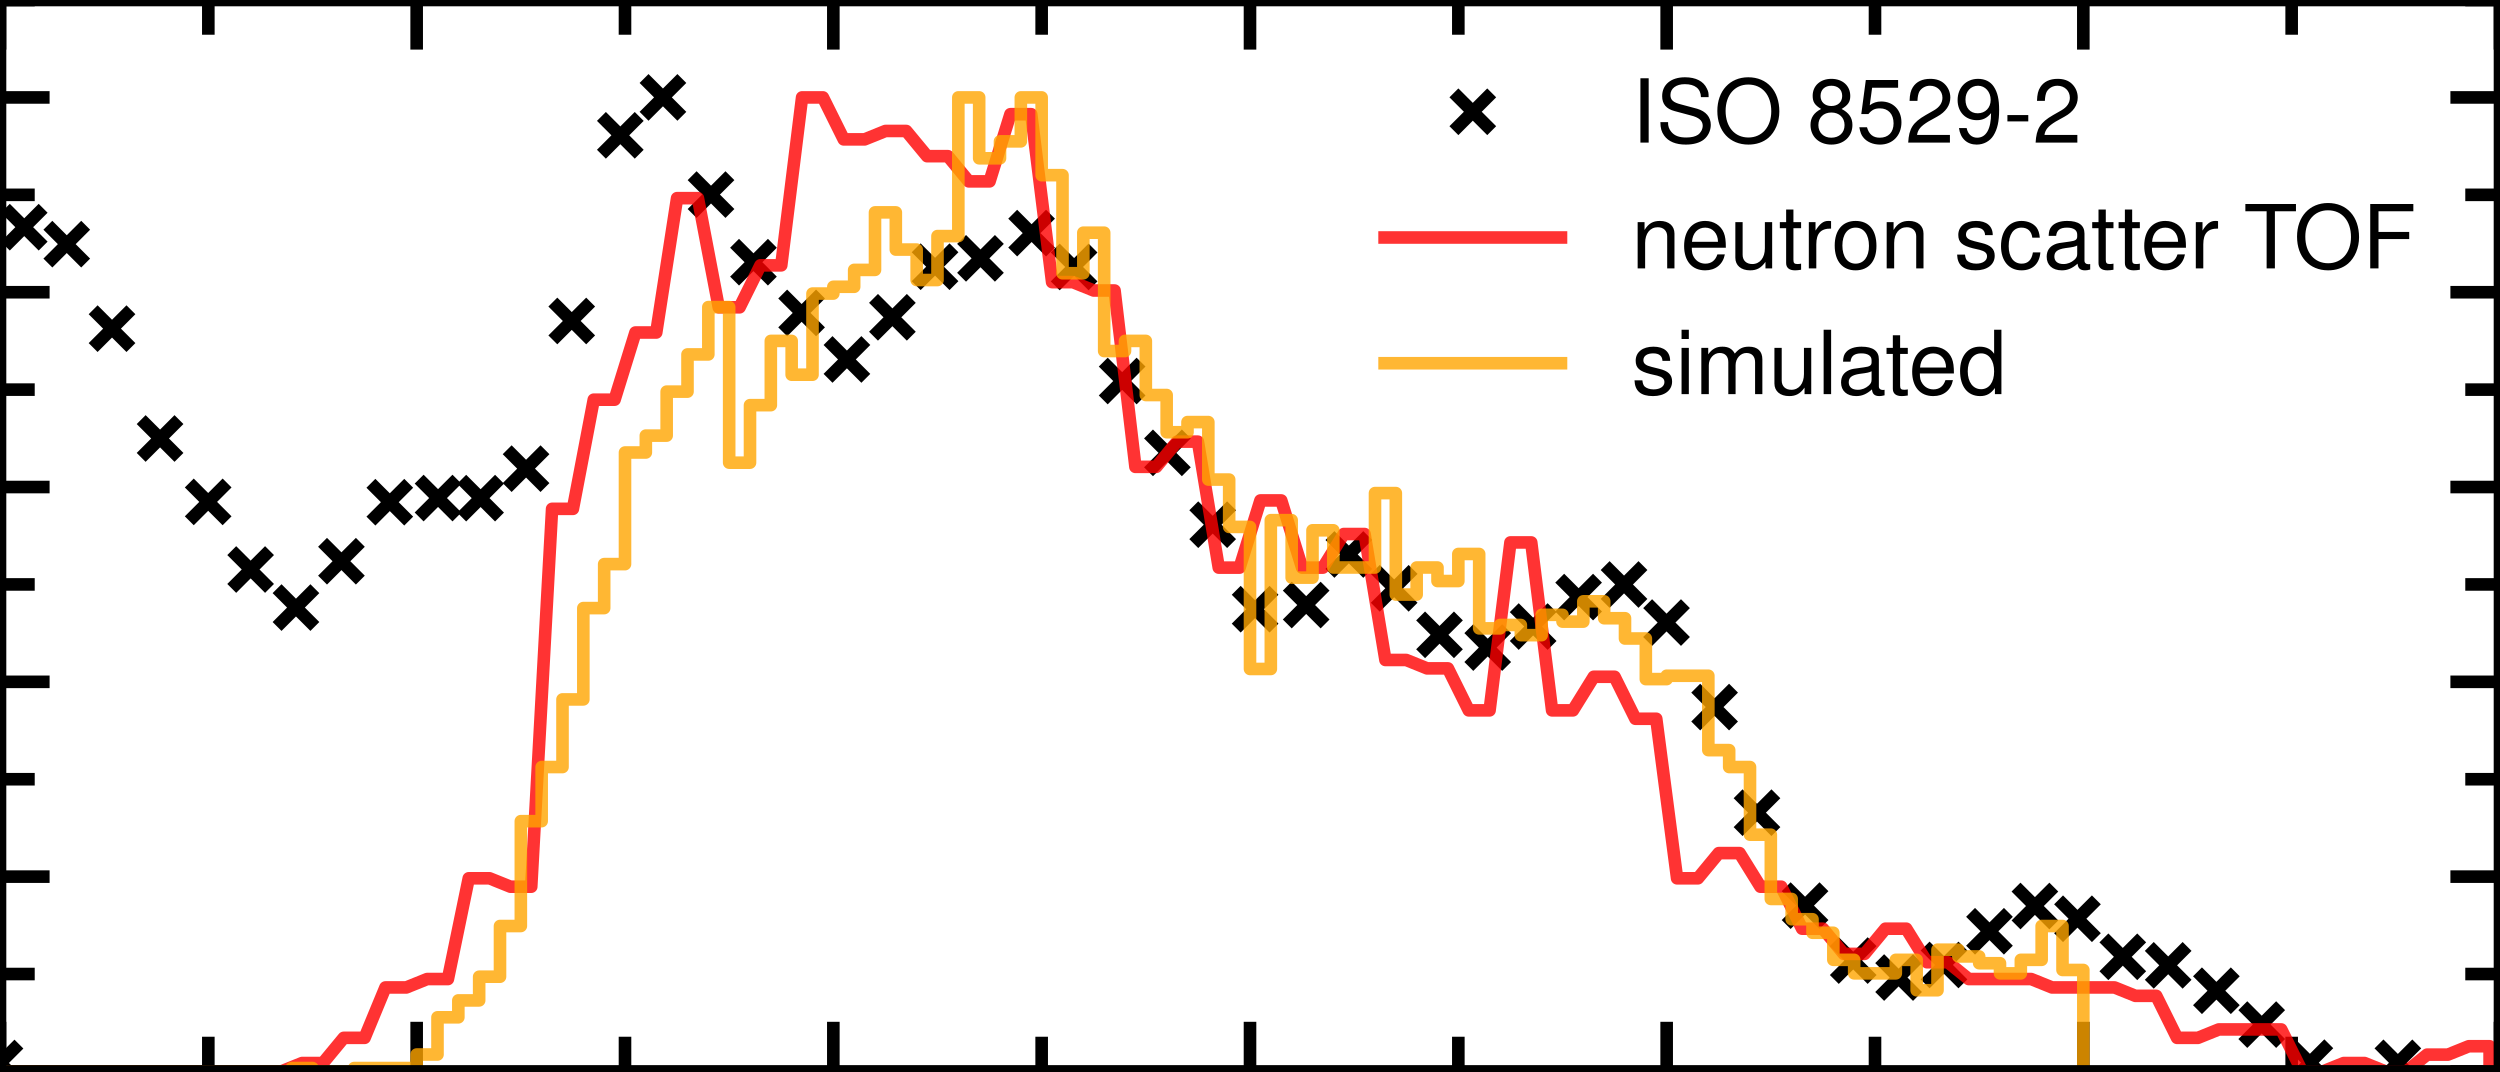
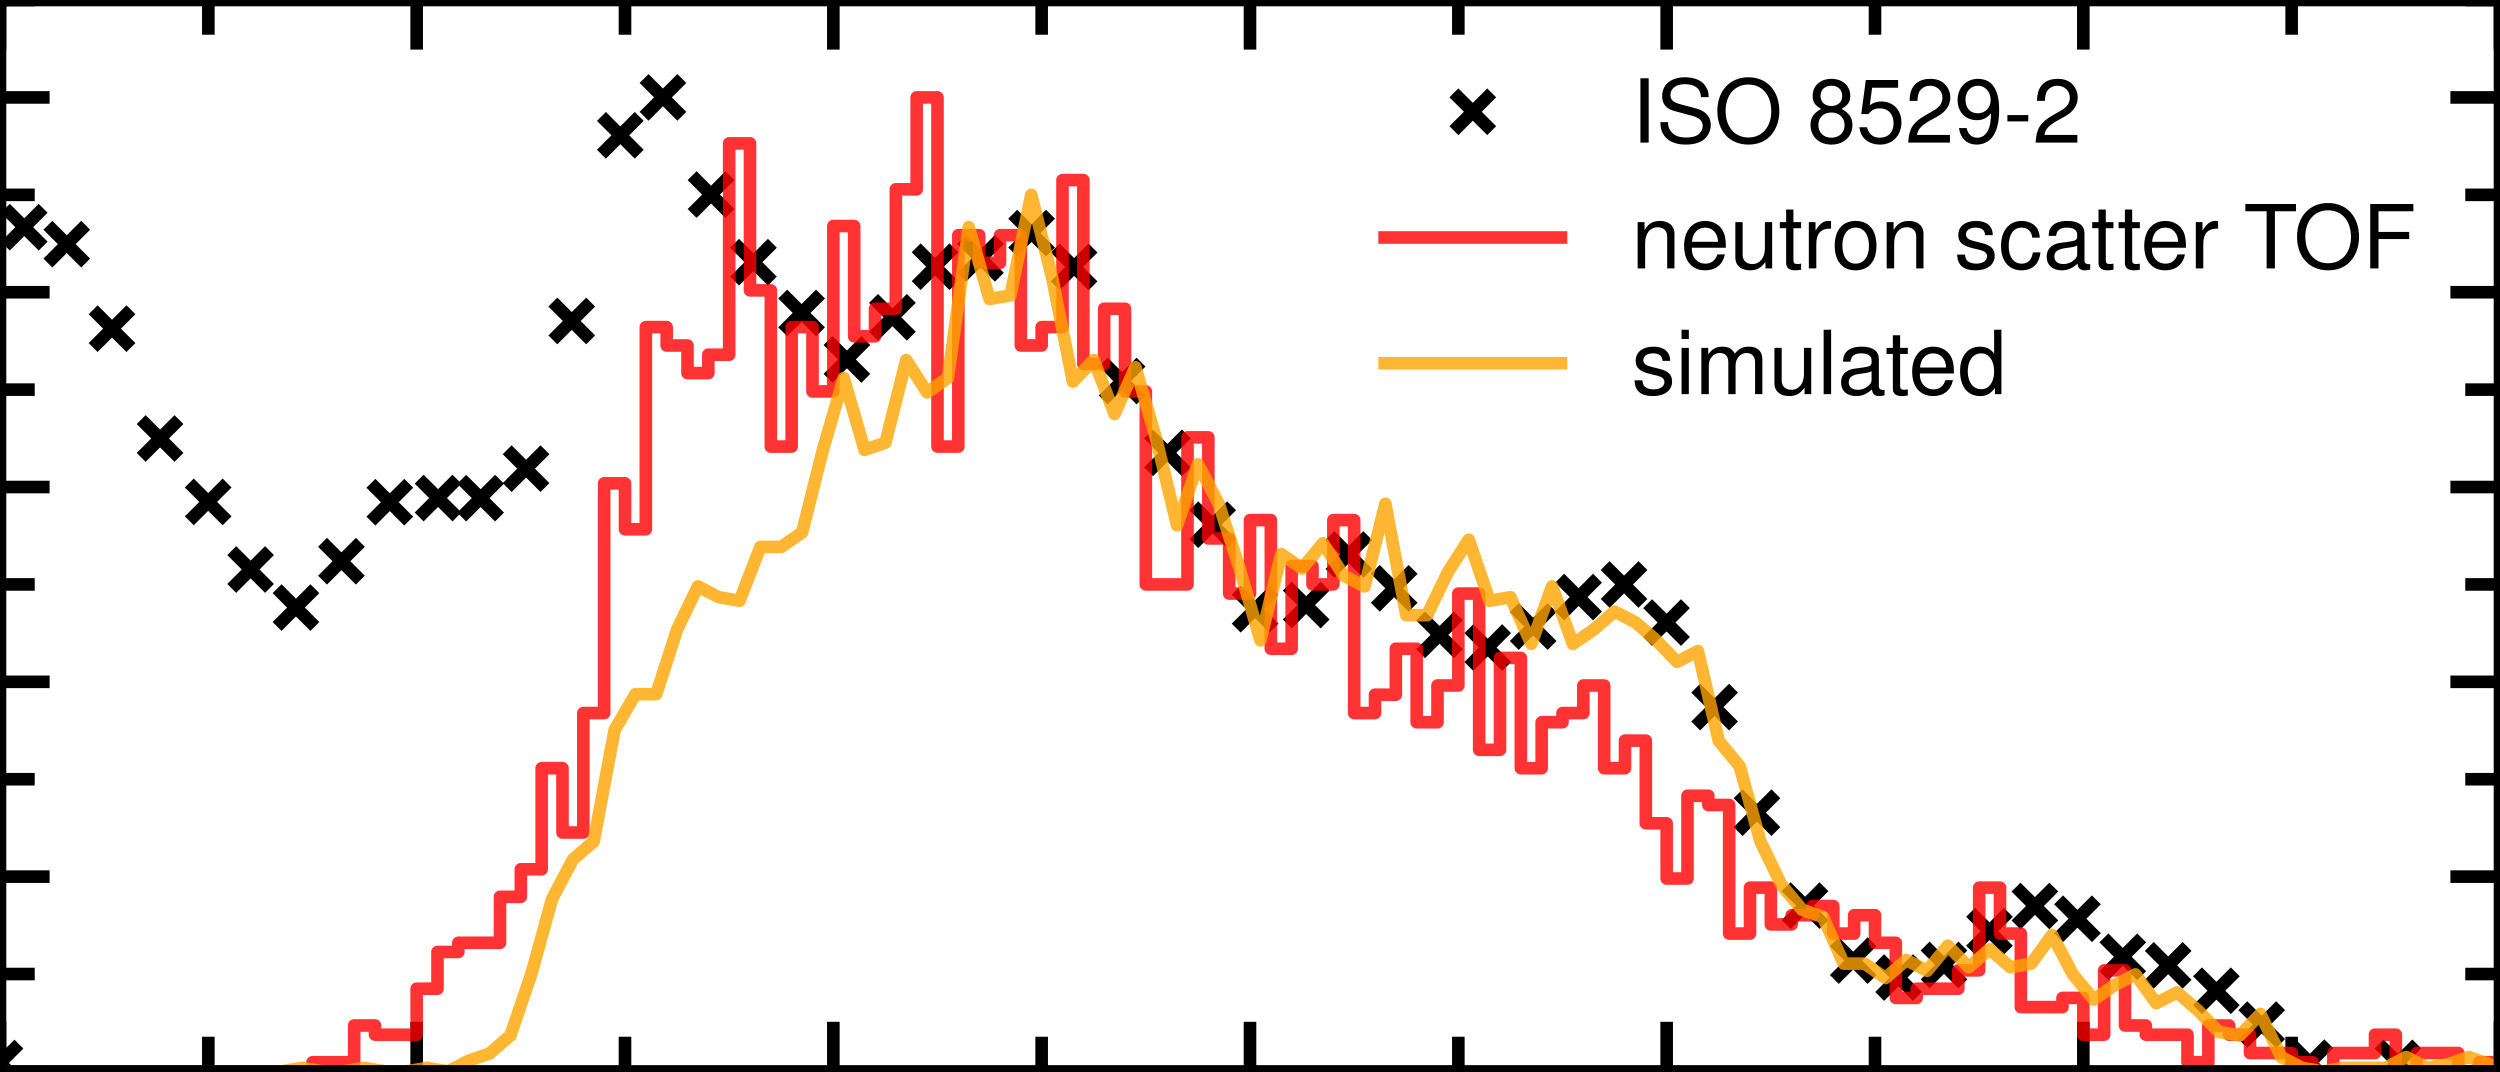
<svg xmlns="http://www.w3.org/2000/svg" xmlns:xlink="http://www.w3.org/1999/xlink" width="198.425pt" height="85.039pt" viewBox="0 0 198.425 85.039" version="1.1">
  <defs>
    <style type="text/css">*{stroke-linejoin: round; stroke-linecap: butt}</style>
  </defs>
  <g id="figure_1">
    <g id="patch_1">
      <path d="M 0 85.039  L 198.425 85.039  L 198.425 0  L 0 0  z " style="fill: #ffffff" />
    </g>
    <g id="axes_1">
      <g id="patch_2">
        <path d="M 0 85.039  L 198.425 85.039  L 198.425 0  L 0 0  z " style="fill: #ffffff" />
      </g>
      <g id="matplotlib.axis_1">
        <g id="xtick_1">
          <g id="line2d_1">
            <defs>
-               <path id="md289e1c6bc" d="M 0 0  L 0 -3.937  " style="stroke: #000000" />
-             </defs>
-             <g>
-               <use xlink:href="#md289e1c6bc" x="0" y="85.039" style="stroke: #000000" />
+               <path id="m076d5a8720" d="M 0 0  L 0 -3.937  " style="stroke: #000000" />
+             </defs>
+             <g>
+               <use xlink:href="#m076d5a8720" x="0" y="85.039" style="stroke: #000000" />
            </g>
          </g>
          <g id="line2d_2">
            <defs>
-               <path id="m902977e100" d="M 0 0  L 0 3.937  " style="stroke: #000000" />
-             </defs>
-             <g>
-               <use xlink:href="#m902977e100" x="0" y="0" style="stroke: #000000" />
-             </g>
-           </g>
-           <g id="text_1">
-             <text style="font: 8px 'Helvetica'; text-anchor: middle" x="0" y="94.278" transform="rotate(-0, 0, 94.27812)">0</text>
+               <path id="m83451c6c3a" d="M 0 0  L 0 3.937  " style="stroke: #000000" />
+             </defs>
+             <g>
+               <use xlink:href="#m83451c6c3a" x="0" y="0" style="stroke: #000000" />
+             </g>
          </g>
        </g>
        <g id="xtick_2">
          <g id="line2d_3">
            <g>
-               <use xlink:href="#md289e1c6bc" x="33.071" y="85.039" style="stroke: #000000" />
+               <use xlink:href="#m076d5a8720" x="33.071" y="85.039" style="stroke: #000000" />
            </g>
          </g>
          <g id="line2d_4">
            <g>
-               <use xlink:href="#m902977e100" x="33.071" y="0" style="stroke: #000000" />
-             </g>
-           </g>
-           <g id="text_2">
-             <text style="font: 8px 'Helvetica'; text-anchor: middle" x="33.071" y="94.278" transform="rotate(-0, 33.07087, 94.27812)">2</text>
+               <use xlink:href="#m83451c6c3a" x="33.071" y="0" style="stroke: #000000" />
+             </g>
          </g>
        </g>
        <g id="xtick_3">
          <g id="line2d_5">
            <g>
-               <use xlink:href="#md289e1c6bc" x="66.142" y="85.039" style="stroke: #000000" />
+               <use xlink:href="#m076d5a8720" x="66.142" y="85.039" style="stroke: #000000" />
            </g>
          </g>
          <g id="line2d_6">
            <g>
-               <use xlink:href="#m902977e100" x="66.142" y="0" style="stroke: #000000" />
-             </g>
-           </g>
-           <g id="text_3">
-             <text style="font: 8px 'Helvetica'; text-anchor: middle" x="66.142" y="94.278" transform="rotate(-0, 66.14173, 94.27812)">4</text>
+               <use xlink:href="#m83451c6c3a" x="66.142" y="0" style="stroke: #000000" />
+             </g>
          </g>
        </g>
        <g id="xtick_4">
          <g id="line2d_7">
            <g>
-               <use xlink:href="#md289e1c6bc" x="99.213" y="85.039" style="stroke: #000000" />
+               <use xlink:href="#m076d5a8720" x="99.213" y="85.039" style="stroke: #000000" />
            </g>
          </g>
          <g id="line2d_8">
            <g>
-               <use xlink:href="#m902977e100" x="99.213" y="0" style="stroke: #000000" />
-             </g>
-           </g>
-           <g id="text_4">
-             <text style="font: 8px 'Helvetica'; text-anchor: middle" x="99.213" y="94.278" transform="rotate(-0, 99.2126, 94.27812)">6</text>
+               <use xlink:href="#m83451c6c3a" x="99.213" y="0" style="stroke: #000000" />
+             </g>
          </g>
        </g>
        <g id="xtick_5">
          <g id="line2d_9">
            <g>
-               <use xlink:href="#md289e1c6bc" x="132.283" y="85.039" style="stroke: #000000" />
+               <use xlink:href="#m076d5a8720" x="132.283" y="85.039" style="stroke: #000000" />
            </g>
          </g>
          <g id="line2d_10">
            <g>
-               <use xlink:href="#m902977e100" x="132.283" y="0" style="stroke: #000000" />
-             </g>
-           </g>
-           <g id="text_5">
-             <text style="font: 8px 'Helvetica'; text-anchor: middle" x="132.283" y="94.278" transform="rotate(-0, 132.2835, 94.27812)">8</text>
+               <use xlink:href="#m83451c6c3a" x="132.283" y="0" style="stroke: #000000" />
+             </g>
          </g>
        </g>
        <g id="xtick_6">
          <g id="line2d_11">
            <g>
-               <use xlink:href="#md289e1c6bc" x="165.354" y="85.039" style="stroke: #000000" />
+               <use xlink:href="#m076d5a8720" x="165.354" y="85.039" style="stroke: #000000" />
            </g>
          </g>
          <g id="line2d_12">
            <g>
-               <use xlink:href="#m902977e100" x="165.354" y="0" style="stroke: #000000" />
-             </g>
-           </g>
-           <g id="text_6">
-             <text style="font: 8px 'Helvetica'; text-anchor: middle" x="165.354" y="94.278" transform="rotate(-0, 165.3543, 94.27812)">10</text>
+               <use xlink:href="#m83451c6c3a" x="165.354" y="0" style="stroke: #000000" />
+             </g>
          </g>
        </g>
        <g id="xtick_7">
          <g id="line2d_13">
            <g>
-               <use xlink:href="#md289e1c6bc" x="198.425" y="85.039" style="stroke: #000000" />
+               <use xlink:href="#m076d5a8720" x="198.425" y="85.039" style="stroke: #000000" />
            </g>
          </g>
          <g id="line2d_14">
            <g>
-               <use xlink:href="#m902977e100" x="198.425" y="0" style="stroke: #000000" />
-             </g>
-           </g>
-           <g id="text_7">
-             <text style="font: 8px 'Helvetica'; text-anchor: middle" x="198.425" y="94.278" transform="rotate(-0, 198.4252, 94.27812)">12</text>
+               <use xlink:href="#m83451c6c3a" x="198.425" y="0" style="stroke: #000000" />
+             </g>
          </g>
        </g>
        <g id="xtick_8">
          <g id="line2d_15">
            <defs>
-               <path id="m691933f018" d="M 0 0  L 0 -2.756  " style="stroke: #000000" />
-             </defs>
-             <g>
-               <use xlink:href="#m691933f018" x="16.535" y="85.039" style="stroke: #000000" />
+               <path id="mf4d9d9a510" d="M 0 0  L 0 -2.756  " style="stroke: #000000" />
+             </defs>
+             <g>
+               <use xlink:href="#mf4d9d9a510" x="16.535" y="85.039" style="stroke: #000000" />
            </g>
          </g>
          <g id="line2d_16">
            <defs>
-               <path id="m9e6fae3afe" d="M 0 0  L 0 2.756  " style="stroke: #000000" />
-             </defs>
-             <g>
-               <use xlink:href="#m9e6fae3afe" x="16.535" y="0" style="stroke: #000000" />
+               <path id="mc6e4dec9b6" d="M 0 0  L 0 2.756  " style="stroke: #000000" />
+             </defs>
+             <g>
+               <use xlink:href="#mc6e4dec9b6" x="16.535" y="0" style="stroke: #000000" />
            </g>
          </g>
        </g>
        <g id="xtick_9">
          <g id="line2d_17">
            <g>
-               <use xlink:href="#m691933f018" x="49.606" y="85.039" style="stroke: #000000" />
+               <use xlink:href="#mf4d9d9a510" x="49.606" y="85.039" style="stroke: #000000" />
            </g>
          </g>
          <g id="line2d_18">
            <g>
-               <use xlink:href="#m9e6fae3afe" x="49.606" y="0" style="stroke: #000000" />
+               <use xlink:href="#mc6e4dec9b6" x="49.606" y="0" style="stroke: #000000" />
            </g>
          </g>
        </g>
        <g id="xtick_10">
          <g id="line2d_19">
            <g>
-               <use xlink:href="#m691933f018" x="82.677" y="85.039" style="stroke: #000000" />
+               <use xlink:href="#mf4d9d9a510" x="82.677" y="85.039" style="stroke: #000000" />
            </g>
          </g>
          <g id="line2d_20">
            <g>
-               <use xlink:href="#m9e6fae3afe" x="82.677" y="0" style="stroke: #000000" />
+               <use xlink:href="#mc6e4dec9b6" x="82.677" y="0" style="stroke: #000000" />
            </g>
          </g>
        </g>
        <g id="xtick_11">
          <g id="line2d_21">
            <g>
-               <use xlink:href="#m691933f018" x="115.748" y="85.039" style="stroke: #000000" />
+               <use xlink:href="#mf4d9d9a510" x="115.748" y="85.039" style="stroke: #000000" />
            </g>
          </g>
          <g id="line2d_22">
            <g>
-               <use xlink:href="#m9e6fae3afe" x="115.748" y="0" style="stroke: #000000" />
+               <use xlink:href="#mc6e4dec9b6" x="115.748" y="0" style="stroke: #000000" />
            </g>
          </g>
        </g>
        <g id="xtick_12">
          <g id="line2d_23">
            <g>
-               <use xlink:href="#m691933f018" x="148.819" y="85.039" style="stroke: #000000" />
+               <use xlink:href="#mf4d9d9a510" x="148.819" y="85.039" style="stroke: #000000" />
            </g>
          </g>
          <g id="line2d_24">
            <g>
-               <use xlink:href="#m9e6fae3afe" x="148.819" y="0" style="stroke: #000000" />
+               <use xlink:href="#mc6e4dec9b6" x="148.819" y="0" style="stroke: #000000" />
            </g>
          </g>
        </g>
        <g id="xtick_13">
          <g id="line2d_25">
            <g>
-               <use xlink:href="#m691933f018" x="181.89" y="85.039" style="stroke: #000000" />
+               <use xlink:href="#mf4d9d9a510" x="181.89" y="85.039" style="stroke: #000000" />
            </g>
          </g>
          <g id="line2d_26">
            <g>
-               <use xlink:href="#m9e6fae3afe" x="181.89" y="0" style="stroke: #000000" />
-             </g>
-           </g>
-         </g>
-         <g id="text_8">
-           <text style="font: 8px 'Helvetica'; text-anchor: middle" x="99.213" y="105.778" transform="rotate(-0, 99.2126, 105.7781)">energy (MeV)</text>
+               <use xlink:href="#mc6e4dec9b6" x="181.89" y="0" style="stroke: #000000" />
+             </g>
+           </g>
+         </g>
+         <g id="text_1">
+           <text style="font: 8px 'Helvetica'; text-anchor: middle" x="99.213" y="98.372" transform="rotate(-0, 99.2126, 98.37187)">energy (MeV)</text>
        </g>
      </g>
      <g id="matplotlib.axis_2">
        <g id="ytick_1">
          <g id="line2d_27">
            <defs>
-               <path id="m14c1064c85" d="M 0 0  L 3.937 0  " style="stroke: #000000" />
-             </defs>
-             <g>
-               <use xlink:href="#m14c1064c85" x="0" y="85.039" style="stroke: #000000" />
+               <path id="m85b5c2df3b" d="M 0 0  L 3.937 0  " style="stroke: #000000" />
+             </defs>
+             <g>
+               <use xlink:href="#m85b5c2df3b" x="0" y="85.039" style="stroke: #000000" />
            </g>
          </g>
          <g id="line2d_28">
            <defs>
-               <path id="m96698bc823" d="M 0 0  L -3.937 0  " style="stroke: #000000" />
-             </defs>
-             <g>
-               <use xlink:href="#m96698bc823" x="198.425" y="85.039" style="stroke: #000000" />
-             </g>
-           </g>
-           <g id="text_9">
-             <text style="font: 8px 'Helvetica'; text-anchor: end" x="-3.5" y="87.909" transform="rotate(-0, -3.5, 87.90874)">0.0</text>
+               <path id="m574628ab1b" d="M 0 0  L -3.937 0  " style="stroke: #000000" />
+             </defs>
+             <g>
+               <use xlink:href="#m574628ab1b" x="198.425" y="85.039" style="stroke: #000000" />
+             </g>
          </g>
        </g>
        <g id="ytick_2">
          <g id="line2d_29">
            <g>
-               <use xlink:href="#m14c1064c85" x="0" y="69.578" style="stroke: #000000" />
+               <use xlink:href="#m85b5c2df3b" x="0" y="69.578" style="stroke: #000000" />
            </g>
          </g>
          <g id="line2d_30">
            <g>
-               <use xlink:href="#m96698bc823" x="198.425" y="69.578" style="stroke: #000000" />
-             </g>
-           </g>
-           <g id="text_10">
-             <text style="font: 8px 'Helvetica'; text-anchor: end" x="-3.5" y="72.447" transform="rotate(-0, -3.5, 72.44704)">0.2</text>
+               <use xlink:href="#m574628ab1b" x="198.425" y="69.578" style="stroke: #000000" />
+             </g>
          </g>
        </g>
        <g id="ytick_3">
          <g id="line2d_31">
            <g>
-               <use xlink:href="#m14c1064c85" x="0" y="54.116" style="stroke: #000000" />
+               <use xlink:href="#m85b5c2df3b" x="0" y="54.116" style="stroke: #000000" />
            </g>
          </g>
          <g id="line2d_32">
            <g>
-               <use xlink:href="#m96698bc823" x="198.425" y="54.116" style="stroke: #000000" />
-             </g>
-           </g>
-           <g id="text_11">
-             <text style="font: 8px 'Helvetica'; text-anchor: end" x="-3.5" y="56.985" transform="rotate(-0, -3.5, 56.98534)">0.4</text>
+               <use xlink:href="#m574628ab1b" x="198.425" y="54.116" style="stroke: #000000" />
+             </g>
          </g>
        </g>
        <g id="ytick_4">
          <g id="line2d_33">
            <g>
-               <use xlink:href="#m14c1064c85" x="0" y="38.654" style="stroke: #000000" />
+               <use xlink:href="#m85b5c2df3b" x="0" y="38.654" style="stroke: #000000" />
            </g>
          </g>
          <g id="line2d_34">
            <g>
-               <use xlink:href="#m96698bc823" x="198.425" y="38.654" style="stroke: #000000" />
-             </g>
-           </g>
-           <g id="text_12">
-             <text style="font: 8px 'Helvetica'; text-anchor: end" x="-3.5" y="41.524" transform="rotate(-0, -3.5, 41.52363)">0.6</text>
+               <use xlink:href="#m574628ab1b" x="198.425" y="38.654" style="stroke: #000000" />
+             </g>
          </g>
        </g>
        <g id="ytick_5">
          <g id="line2d_35">
            <g>
-               <use xlink:href="#m14c1064c85" x="0" y="23.193" style="stroke: #000000" />
+               <use xlink:href="#m85b5c2df3b" x="0" y="23.193" style="stroke: #000000" />
            </g>
          </g>
          <g id="line2d_36">
            <g>
-               <use xlink:href="#m96698bc823" x="198.425" y="23.193" style="stroke: #000000" />
-             </g>
-           </g>
-           <g id="text_13">
-             <text style="font: 8px 'Helvetica'; text-anchor: end" x="-3.5" y="26.062" transform="rotate(-0, -3.5, 26.06193)">0.8</text>
+               <use xlink:href="#m574628ab1b" x="198.425" y="23.193" style="stroke: #000000" />
+             </g>
          </g>
        </g>
        <g id="ytick_6">
          <g id="line2d_37">
            <g>
-               <use xlink:href="#m14c1064c85" x="0" y="7.731" style="stroke: #000000" />
+               <use xlink:href="#m85b5c2df3b" x="0" y="7.731" style="stroke: #000000" />
            </g>
          </g>
          <g id="line2d_38">
            <g>
-               <use xlink:href="#m96698bc823" x="198.425" y="7.731" style="stroke: #000000" />
-             </g>
-           </g>
-           <g id="text_14">
-             <text style="font: 8px 'Helvetica'; text-anchor: end" x="-3.5" y="10.6" transform="rotate(-0, -3.5, 10.60023)">1.0</text>
+               <use xlink:href="#m574628ab1b" x="198.425" y="7.731" style="stroke: #000000" />
+             </g>
          </g>
        </g>
        <g id="ytick_7">
          <g id="line2d_39">
            <defs>
-               <path id="m38ed9a6a39" d="M 0 0  L 2.756 0  " style="stroke: #000000" />
-             </defs>
-             <g>
-               <use xlink:href="#m38ed9a6a39" x="0" y="77.309" style="stroke: #000000" />
+               <path id="mcb50a1ade8" d="M 0 0  L 2.756 0  " style="stroke: #000000" />
+             </defs>
+             <g>
+               <use xlink:href="#mcb50a1ade8" x="0" y="77.309" style="stroke: #000000" />
            </g>
          </g>
          <g id="line2d_40">
            <defs>
-               <path id="m1cadf2d141" d="M 0 0  L -2.756 0  " style="stroke: #000000" />
-             </defs>
-             <g>
-               <use xlink:href="#m1cadf2d141" x="198.425" y="77.309" style="stroke: #000000" />
+               <path id="m6c9f1339c3" d="M 0 0  L -2.756 0  " style="stroke: #000000" />
+             </defs>
+             <g>
+               <use xlink:href="#m6c9f1339c3" x="198.425" y="77.309" style="stroke: #000000" />
            </g>
          </g>
        </g>
        <g id="ytick_8">
          <g id="line2d_41">
            <g>
-               <use xlink:href="#m38ed9a6a39" x="0" y="61.847" style="stroke: #000000" />
+               <use xlink:href="#mcb50a1ade8" x="0" y="61.847" style="stroke: #000000" />
            </g>
          </g>
          <g id="line2d_42">
            <g>
-               <use xlink:href="#m1cadf2d141" x="198.425" y="61.847" style="stroke: #000000" />
+               <use xlink:href="#m6c9f1339c3" x="198.425" y="61.847" style="stroke: #000000" />
            </g>
          </g>
        </g>
        <g id="ytick_9">
          <g id="line2d_43">
            <g>
-               <use xlink:href="#m38ed9a6a39" x="0" y="46.385" style="stroke: #000000" />
+               <use xlink:href="#mcb50a1ade8" x="0" y="46.385" style="stroke: #000000" />
            </g>
          </g>
          <g id="line2d_44">
            <g>
-               <use xlink:href="#m1cadf2d141" x="198.425" y="46.385" style="stroke: #000000" />
+               <use xlink:href="#m6c9f1339c3" x="198.425" y="46.385" style="stroke: #000000" />
            </g>
          </g>
        </g>
        <g id="ytick_10">
          <g id="line2d_45">
            <g>
-               <use xlink:href="#m38ed9a6a39" x="0" y="30.923" style="stroke: #000000" />
+               <use xlink:href="#mcb50a1ade8" x="0" y="30.923" style="stroke: #000000" />
            </g>
          </g>
          <g id="line2d_46">
            <g>
-               <use xlink:href="#m1cadf2d141" x="198.425" y="30.923" style="stroke: #000000" />
+               <use xlink:href="#m6c9f1339c3" x="198.425" y="30.923" style="stroke: #000000" />
            </g>
          </g>
        </g>
        <g id="ytick_11">
          <g id="line2d_47">
            <g>
-               <use xlink:href="#m38ed9a6a39" x="0" y="15.462" style="stroke: #000000" />
+               <use xlink:href="#mcb50a1ade8" x="0" y="15.462" style="stroke: #000000" />
            </g>
          </g>
          <g id="line2d_48">
            <g>
-               <use xlink:href="#m1cadf2d141" x="198.425" y="15.462" style="stroke: #000000" />
+               <use xlink:href="#m6c9f1339c3" x="198.425" y="15.462" style="stroke: #000000" />
            </g>
          </g>
        </g>
        <g id="ytick_12">
          <g id="line2d_49">
            <g>
-               <use xlink:href="#m38ed9a6a39" x="0" y="-0" style="stroke: #000000" />
+               <use xlink:href="#mcb50a1ade8" x="0" y="-0" style="stroke: #000000" />
            </g>
          </g>
          <g id="line2d_50">
            <g>
-               <use xlink:href="#m1cadf2d141" x="198.425" y="-0" style="stroke: #000000" />
-             </g>
-           </g>
-         </g>
-         <g id="text_15">
-           <text style="font: 8px 'Helvetica'; text-anchor: middle" x="-20.335" y="42.52" transform="rotate(-90, -20.335, 42.51969)">relative intensity</text>
+               <use xlink:href="#m6c9f1339c3" x="198.425" y="-0" style="stroke: #000000" />
+             </g>
+           </g>
+         </g>
+         <g id="text_2">
+           <text style="font: 8px 'Helvetica'; text-anchor: middle" x="-9.215" y="42.52" transform="rotate(-90, -9.215, 42.51969)">relative intensity</text>
        </g>
      </g>
      <g id="line2d_51">
        <defs>
-           <path id="m205ed30e87" d="M -1.5 1.5  L 1.5 -1.5  M -1.5 -1.5  L 1.5 1.5  " style="stroke: #000000" />
+           <path id="me6c1865b7f" d="M -1.5 1.5  L 1.5 -1.5  M -1.5 -1.5  L 1.5 1.5  " style="stroke: #000000" />
        </defs>
-         <g clip-path="url(#p869adb4226)">
-           <use xlink:href="#m205ed30e87" x="0.001" y="84.369" style="stroke: #000000" />
-           <use xlink:href="#m205ed30e87" x="1.923" y="18.032" style="stroke: #000000" />
-           <use xlink:href="#m205ed30e87" x="5.299" y="19.378" style="stroke: #000000" />
-           <use xlink:href="#m205ed30e87" x="8.891" y="26.085" style="stroke: #000000" />
-           <use xlink:href="#m205ed30e87" x="12.704" y="34.803" style="stroke: #000000" />
-           <use xlink:href="#m205ed30e87" x="16.523" y="39.835" style="stroke: #000000" />
-           <use xlink:href="#m205ed30e87" x="19.892" y="45.202" style="stroke: #000000" />
-           <use xlink:href="#m205ed30e87" x="23.49" y="48.223" style="stroke: #000000" />
-           <use xlink:href="#m205ed30e87" x="27.1" y="44.544" style="stroke: #000000" />
-           <use xlink:href="#m205ed30e87" x="30.938" y="39.859" style="stroke: #000000" />
-           <use xlink:href="#m205ed30e87" x="34.767" y="39.531" style="stroke: #000000" />
-           <use xlink:href="#m205ed30e87" x="38.146" y="39.537" style="stroke: #000000" />
-           <use xlink:href="#m205ed30e87" x="41.754" y="37.197" style="stroke: #000000" />
-           <use xlink:href="#m205ed30e87" x="45.379" y="25.476" style="stroke: #000000" />
-           <use xlink:href="#m205ed30e87" x="49.234" y="10.741" style="stroke: #000000" />
-           <use xlink:href="#m205ed30e87" x="52.618" y="7.731" style="stroke: #000000" />
-           <use xlink:href="#m205ed30e87" x="56.433" y="15.444" style="stroke: #000000" />
-           <use xlink:href="#m205ed30e87" x="59.802" y="20.81" style="stroke: #000000" />
-           <use xlink:href="#m205ed30e87" x="63.623" y="24.837" style="stroke: #000000" />
-           <use xlink:href="#m205ed30e87" x="67.22" y="28.529" style="stroke: #000000" />
-           <use xlink:href="#m205ed30e87" x="70.83" y="25.184" style="stroke: #000000" />
-           <use xlink:href="#m205ed30e87" x="74.216" y="21.169" style="stroke: #000000" />
-           <use xlink:href="#m205ed30e87" x="77.82" y="20.505" style="stroke: #000000" />
-           <use xlink:href="#m205ed30e87" x="81.878" y="18.502" style="stroke: #000000" />
-           <use xlink:href="#m205ed30e87" x="85.252" y="21.188" style="stroke: #000000" />
-           <use xlink:href="#m205ed30e87" x="89.064" y="30.241" style="stroke: #000000" />
-           <use xlink:href="#m205ed30e87" x="92.657" y="35.943" style="stroke: #000000" />
-           <use xlink:href="#m205ed30e87" x="96.25" y="41.645" style="stroke: #000000" />
-           <use xlink:href="#m205ed30e87" x="99.617" y="48.352" style="stroke: #000000" />
-           <use xlink:href="#m205ed30e87" x="103.671" y="48.023" style="stroke: #000000" />
-           <use xlink:href="#m205ed30e87" x="107.057" y="44.009" style="stroke: #000000" />
-           <use xlink:href="#m205ed30e87" x="110.656" y="46.695" style="stroke: #000000" />
-           <use xlink:href="#m205ed30e87" x="114.253" y="50.387" style="stroke: #000000" />
-           <use xlink:href="#m205ed30e87" x="118.08" y="51.398" style="stroke: #000000" />
-           <use xlink:href="#m205ed30e87" x="121.686" y="49.729" style="stroke: #000000" />
-           <use xlink:href="#m205ed30e87" x="125.294" y="47.39" style="stroke: #000000" />
-           <use xlink:href="#m205ed30e87" x="128.9" y="46.391" style="stroke: #000000" />
-           <use xlink:href="#m205ed30e87" x="132.273" y="49.412" style="stroke: #000000" />
-           <use xlink:href="#m205ed30e87" x="136.089" y="56.12" style="stroke: #000000" />
-           <use xlink:href="#m205ed30e87" x="139.452" y="64.502" style="stroke: #000000" />
-           <use xlink:href="#m205ed30e87" x="143.268" y="71.879" style="stroke: #000000" />
-           <use xlink:href="#m205ed30e87" x="147.089" y="76.241" style="stroke: #000000" />
-           <use xlink:href="#m205ed30e87" x="150.69" y="77.588" style="stroke: #000000" />
-           <use xlink:href="#m205ed30e87" x="154.295" y="76.589" style="stroke: #000000" />
-           <use xlink:href="#m205ed30e87" x="157.904" y="73.914" style="stroke: #000000" />
-           <use xlink:href="#m205ed30e87" x="161.511" y="71.91" style="stroke: #000000" />
-           <use xlink:href="#m205ed30e87" x="164.888" y="72.921" style="stroke: #000000" />
-           <use xlink:href="#m205ed30e87" x="168.486" y="75.942" style="stroke: #000000" />
-           <use xlink:href="#m205ed30e87" x="172.088" y="76.619" style="stroke: #000000" />
-           <use xlink:href="#m205ed30e87" x="175.914" y="78.635" style="stroke: #000000" />
-           <use xlink:href="#m205ed30e87" x="179.512" y="81.322" style="stroke: #000000" />
-           <use xlink:href="#m205ed30e87" x="183.336" y="84.344" style="stroke: #000000" />
-           <use xlink:href="#m205ed30e87" x="190.318" y="84.356" style="stroke: #000000" />
+         <g clip-path="url(#pb7ffb60773)">
+           <use xlink:href="#me6c1865b7f" x="0.001" y="84.369" style="stroke: #000000" />
+           <use xlink:href="#me6c1865b7f" x="1.923" y="18.032" style="stroke: #000000" />
+           <use xlink:href="#me6c1865b7f" x="5.299" y="19.378" style="stroke: #000000" />
+           <use xlink:href="#me6c1865b7f" x="8.891" y="26.085" style="stroke: #000000" />
+           <use xlink:href="#me6c1865b7f" x="12.704" y="34.803" style="stroke: #000000" />
+           <use xlink:href="#me6c1865b7f" x="16.523" y="39.835" style="stroke: #000000" />
+           <use xlink:href="#me6c1865b7f" x="19.892" y="45.202" style="stroke: #000000" />
+           <use xlink:href="#me6c1865b7f" x="23.49" y="48.223" style="stroke: #000000" />
+           <use xlink:href="#me6c1865b7f" x="27.1" y="44.544" style="stroke: #000000" />
+           <use xlink:href="#me6c1865b7f" x="30.938" y="39.859" style="stroke: #000000" />
+           <use xlink:href="#me6c1865b7f" x="34.767" y="39.531" style="stroke: #000000" />
+           <use xlink:href="#me6c1865b7f" x="38.146" y="39.537" style="stroke: #000000" />
+           <use xlink:href="#me6c1865b7f" x="41.754" y="37.197" style="stroke: #000000" />
+           <use xlink:href="#me6c1865b7f" x="45.379" y="25.476" style="stroke: #000000" />
+           <use xlink:href="#me6c1865b7f" x="49.234" y="10.741" style="stroke: #000000" />
+           <use xlink:href="#me6c1865b7f" x="52.618" y="7.731" style="stroke: #000000" />
+           <use xlink:href="#me6c1865b7f" x="56.433" y="15.444" style="stroke: #000000" />
+           <use xlink:href="#me6c1865b7f" x="59.802" y="20.81" style="stroke: #000000" />
+           <use xlink:href="#me6c1865b7f" x="63.623" y="24.837" style="stroke: #000000" />
+           <use xlink:href="#me6c1865b7f" x="67.22" y="28.529" style="stroke: #000000" />
+           <use xlink:href="#me6c1865b7f" x="70.83" y="25.184" style="stroke: #000000" />
+           <use xlink:href="#me6c1865b7f" x="74.216" y="21.169" style="stroke: #000000" />
+           <use xlink:href="#me6c1865b7f" x="77.82" y="20.505" style="stroke: #000000" />
+           <use xlink:href="#me6c1865b7f" x="81.878" y="18.502" style="stroke: #000000" />
+           <use xlink:href="#me6c1865b7f" x="85.252" y="21.188" style="stroke: #000000" />
+           <use xlink:href="#me6c1865b7f" x="89.064" y="30.241" style="stroke: #000000" />
+           <use xlink:href="#me6c1865b7f" x="92.657" y="35.943" style="stroke: #000000" />
+           <use xlink:href="#me6c1865b7f" x="96.25" y="41.645" style="stroke: #000000" />
+           <use xlink:href="#me6c1865b7f" x="99.617" y="48.352" style="stroke: #000000" />
+           <use xlink:href="#me6c1865b7f" x="103.671" y="48.023" style="stroke: #000000" />
+           <use xlink:href="#me6c1865b7f" x="107.057" y="44.009" style="stroke: #000000" />
+           <use xlink:href="#me6c1865b7f" x="110.656" y="46.695" style="stroke: #000000" />
+           <use xlink:href="#me6c1865b7f" x="114.253" y="50.387" style="stroke: #000000" />
+           <use xlink:href="#me6c1865b7f" x="118.08" y="51.398" style="stroke: #000000" />
+           <use xlink:href="#me6c1865b7f" x="121.686" y="49.729" style="stroke: #000000" />
+           <use xlink:href="#me6c1865b7f" x="125.294" y="47.39" style="stroke: #000000" />
+           <use xlink:href="#me6c1865b7f" x="128.9" y="46.391" style="stroke: #000000" />
+           <use xlink:href="#me6c1865b7f" x="132.273" y="49.412" style="stroke: #000000" />
+           <use xlink:href="#me6c1865b7f" x="136.089" y="56.12" style="stroke: #000000" />
+           <use xlink:href="#me6c1865b7f" x="139.452" y="64.502" style="stroke: #000000" />
+           <use xlink:href="#me6c1865b7f" x="143.268" y="71.879" style="stroke: #000000" />
+           <use xlink:href="#me6c1865b7f" x="147.089" y="76.241" style="stroke: #000000" />
+           <use xlink:href="#me6c1865b7f" x="150.69" y="77.588" style="stroke: #000000" />
+           <use xlink:href="#me6c1865b7f" x="154.295" y="76.589" style="stroke: #000000" />
+           <use xlink:href="#me6c1865b7f" x="157.904" y="73.914" style="stroke: #000000" />
+           <use xlink:href="#me6c1865b7f" x="161.511" y="71.91" style="stroke: #000000" />
+           <use xlink:href="#me6c1865b7f" x="164.888" y="72.921" style="stroke: #000000" />
+           <use xlink:href="#me6c1865b7f" x="168.486" y="75.942" style="stroke: #000000" />
+           <use xlink:href="#me6c1865b7f" x="172.088" y="76.619" style="stroke: #000000" />
+           <use xlink:href="#me6c1865b7f" x="175.914" y="78.635" style="stroke: #000000" />
+           <use xlink:href="#me6c1865b7f" x="179.512" y="81.322" style="stroke: #000000" />
+           <use xlink:href="#me6c1865b7f" x="183.336" y="84.344" style="stroke: #000000" />
+           <use xlink:href="#me6c1865b7f" x="190.318" y="84.356" style="stroke: #000000" />
        </g>
      </g>
      <g id="line2d_52">
-         <path d="M 0.827 85.039  L 0.827 85.039  L 2.48 85.039  L 4.134 85.039  L 5.787 85.039  L 7.441 85.039  L 9.094 85.039  L 10.748 85.039  L 12.402 85.039  L 14.055 85.039  L 15.709 85.039  L 17.362 85.039  L 19.016 85.039  L 20.669 85.039  L 22.323 85.039  L 23.976 84.373  L 25.63 84.373  L 27.283 82.374  L 28.937 82.374  L 30.591 78.375  L 32.244 78.375  L 33.898 77.708  L 35.551 77.708  L 37.205 69.711  L 38.858 69.711  L 40.512 70.377  L 42.165 70.377  L 43.819 40.387  L 45.472 40.387  L 47.126 31.723  L 48.78 31.723  L 50.433 26.392  L 52.087 26.392  L 53.74 15.728  L 55.394 15.728  L 57.047 24.392  L 58.701 24.392  L 60.354 21.06  L 62.008 21.06  L 63.661 7.731  L 65.315 7.731  L 66.969 11.063  L 68.622 11.063  L 70.276 10.397  L 71.929 10.397  L 73.583 12.396  L 75.236 12.396  L 76.89 14.395  L 78.543 14.395  L 80.197 9.064  L 81.85 9.064  L 83.504 22.393  L 85.157 22.393  L 86.811 23.059  L 88.465 23.059  L 90.118 37.055  L 91.772 37.055  L 93.425 35.055  L 95.079 35.055  L 96.732 45.052  L 98.386 45.052  L 100.039 39.721  L 101.693 39.721  L 103.346 45.052  L 105 45.052  L 106.654 42.386  L 108.307 42.386  L 109.961 52.383  L 111.614 52.383  L 113.268 53.05  L 114.921 53.05  L 116.575 56.382  L 118.228 56.382  L 119.882 43.053  L 121.535 43.053  L 123.189 56.382  L 124.843 56.382  L 126.496 53.716  L 128.15 53.716  L 129.803 57.048  L 131.457 57.048  L 133.11 69.711  L 134.764 69.711  L 136.417 67.712  L 138.071 67.712  L 139.724 70.377  L 141.378 70.377  L 143.031 73.71  L 144.685 73.71  L 146.339 75.709  L 147.992 75.709  L 149.646 73.71  L 151.299 73.71  L 152.953 76.375  L 154.606 76.375  L 156.26 77.708  L 157.913 77.708  L 159.567 77.708  L 161.22 77.708  L 162.874 78.375  L 164.528 78.375  L 166.181 78.375  L 167.835 78.375  L 169.488 79.041  L 171.142 79.041  L 172.795 82.374  L 174.449 82.374  L 176.102 81.707  L 177.756 81.707  L 179.409 81.707  L 181.063 81.707  L 182.717 85.039  L 184.37 85.039  L 186.024 84.373  L 187.677 84.373  L 189.331 85.039  L 190.984 85.039  L 192.638 83.706  L 194.291 83.706  L 195.945 83.04  L 197.598 83.04  L 197.598 85.039  " clip-path="url(#p869adb4226)" style="fill: none; stroke: #ff0000; stroke-opacity: 0.8; stroke-linecap: square" />
+         <path d="M 0 85.039  L 24.803 85.039  L 24.803 84.31  L 28.11 84.31  L 28.11 81.393  L 29.764 81.393  L 29.764 82.122  L 33.071 82.122  L 33.071 78.475  L 34.724 78.475  L 34.724 75.558  L 36.378 75.558  L 36.378 74.829  L 39.685 74.829  L 39.685 71.182  L 41.339 71.182  L 41.339 68.994  L 42.992 68.994  L 42.992 60.972  L 44.646 60.972  L 44.646 66.077  L 46.299 66.077  L 46.299 56.596  L 47.953 56.596  L 47.953 38.363  L 49.606 38.363  L 49.606 42.009  L 51.26 42.009  L 51.26 25.964  L 52.913 25.964  L 52.913 27.423  L 54.567 27.423  L 54.567 29.611  L 56.22 29.611  L 56.22 28.152  L 57.874 28.152  L 57.874 11.377  L 59.528 11.377  L 59.528 23.047  L 61.181 23.047  L 61.181 35.445  L 62.835 35.445  L 62.835 25.964  L 64.488 25.964  L 64.488 31.069  L 66.142 31.069  L 66.142 17.941  L 67.795 17.941  L 67.795 26.693  L 69.449 26.693  L 69.449 24.505  L 71.102 24.505  L 71.102 15.024  L 72.756 15.024  L 72.756 7.731  L 74.409 7.731  L 74.409 35.445  L 76.063 35.445  L 76.063 18.671  L 77.717 18.671  L 77.717 20.859  L 79.37 20.859  L 79.37 18.671  L 81.024 18.671  L 81.024 27.423  L 82.677 27.423  L 82.677 25.964  L 84.331 25.964  L 84.331 14.295  L 85.984 14.295  L 85.984 28.881  L 87.638 28.881  L 87.638 24.505  L 89.291 24.505  L 89.291 31.069  L 90.945 31.069  L 90.945 46.385  L 94.252 46.385  L 94.252 34.716  L 95.906 34.716  L 95.906 42.738  L 97.559 42.738  L 97.559 47.114  L 99.213 47.114  L 99.213 41.28  L 100.866 41.28  L 100.866 51.49  L 102.52 51.49  L 102.52 44.926  L 104.173 44.926  L 104.173 46.385  L 105.827 46.385  L 105.827 41.28  L 107.48 41.28  L 107.48 56.596  L 109.134 56.596  L 109.134 55.137  L 110.787 55.137  L 110.787 51.49  L 112.441 51.49  L 112.441 57.325  L 114.094 57.325  L 114.094 54.408  L 115.748 54.408  L 115.748 47.114  L 117.402 47.114  L 117.402 59.513  L 119.055 59.513  L 119.055 52.22  L 120.709 52.22  L 120.709 60.972  L 122.362 60.972  L 122.362 57.325  L 124.016 57.325  L 124.016 56.596  L 125.669 56.596  L 125.669 54.408  L 127.323 54.408  L 127.323 60.972  L 128.976 60.972  L 128.976 58.784  L 130.63 58.784  L 130.63 65.348  L 132.283 65.348  L 132.283 69.724  L 133.937 69.724  L 133.937 63.16  L 135.591 63.16  L 135.591 63.889  L 137.244 63.889  L 137.244 74.099  L 138.898 74.099  L 138.898 70.453  L 140.551 70.453  L 140.551 73.37  L 142.205 73.37  L 142.205 72.641  L 143.858 72.641  L 143.858 71.912  L 145.512 71.912  L 145.512 74.099  L 147.165 74.099  L 147.165 72.641  L 148.819 72.641  L 148.819 74.829  L 150.472 74.829  L 150.472 79.205  L 152.126 79.205  L 152.126 78.475  L 155.433 78.475  L 155.433 77.017  L 157.087 77.017  L 157.087 70.453  L 158.74 70.453  L 158.74 74.099  L 160.394 74.099  L 160.394 79.934  L 163.701 79.934  L 163.701 79.205  L 165.354 79.205  L 165.354 82.122  L 167.008 82.122  L 167.008 77.017  L 168.661 77.017  L 168.661 81.393  L 170.315 81.393  L 170.315 82.122  L 173.622 82.122  L 173.622 84.31  L 175.276 84.31  L 175.276 81.393  L 176.929 81.393  L 176.929 82.122  L 178.583 82.122  L 178.583 83.581  L 181.89 83.581  L 181.89 84.31  L 183.543 84.31  L 183.543 85.039  L 185.197 85.039  L 185.197 83.581  L 188.504 83.581  L 188.504 82.122  L 190.157 82.122  L 190.157 85.039  L 191.811 85.039  L 191.811 83.581  L 195.118 83.581  L 195.118 85.039  L 196.772 85.039  L 196.772 84.31  L 198.425 84.31  L 198.425 85.039  L 198.425 85.039  " clip-path="url(#pb7ffb60773)" style="fill: none; stroke: #ff0000; stroke-opacity: 0.8; stroke-linecap: square" />
      </g>
      <g id="line2d_53">
-         <path d="M 0 85.039  L 23.15 85.039  L 23.15 84.771  L 24.803 84.771  L 24.803 85.039  L 28.11 85.039  L 28.11 84.771  L 33.071 84.771  L 33.071 83.697  L 34.724 83.697  L 34.724 80.744  L 36.378 80.744  L 36.378 79.402  L 38.031 79.402  L 38.031 77.523  L 39.685 77.523  L 39.685 73.497  L 41.339 73.497  L 41.339 65.175  L 42.992 65.175  L 42.992 60.88  L 44.646 60.88  L 44.646 55.512  L 46.299 55.512  L 46.299 48.264  L 47.953 48.264  L 47.953 44.775  L 49.606 44.775  L 49.606 35.916  L 51.26 35.916  L 51.26 34.574  L 52.913 34.574  L 52.913 31.084  L 54.567 31.084  L 54.567 28.132  L 56.22 28.132  L 56.22 24.374  L 57.874 24.374  L 57.874 36.722  L 59.528 36.722  L 59.528 32.158  L 61.181 32.158  L 61.181 27.058  L 62.835 27.058  L 62.835 29.742  L 64.488 29.742  L 64.488 23.3  L 66.142 23.3  L 66.142 22.763  L 67.795 22.763  L 67.795 21.421  L 69.449 21.421  L 69.449 16.858  L 71.102 16.858  L 71.102 19.81  L 72.756 19.81  L 72.756 22.226  L 74.409 22.226  L 74.409 18.737  L 76.063 18.737  L 76.063 7.731  L 77.717 7.731  L 77.717 12.563  L 79.37 12.563  L 79.37 11.22  L 81.024 11.22  L 81.024 7.731  L 82.677 7.731  L 82.677 13.905  L 84.331 13.905  L 84.331 21.689  L 85.984 21.689  L 85.984 18.468  L 87.638 18.468  L 87.638 27.863  L 89.291 27.863  L 89.291 27.058  L 90.945 27.058  L 90.945 31.353  L 92.598 31.353  L 92.598 34.306  L 94.252 34.306  L 94.252 33.5  L 95.906 33.5  L 95.906 38.064  L 97.559 38.064  L 97.559 41.822  L 99.213 41.822  L 99.213 53.096  L 100.866 53.096  L 100.866 41.285  L 102.52 41.285  L 102.52 45.848  L 104.173 45.848  L 104.173 42.09  L 105.827 42.09  L 105.827 45.043  L 109.134 45.043  L 109.134 39.137  L 110.787 39.137  L 110.787 47.19  L 112.441 47.19  L 112.441 45.043  L 114.094 45.043  L 114.094 46.117  L 115.748 46.117  L 115.748 43.969  L 117.402 43.969  L 117.402 49.875  L 119.055 49.875  L 119.055 49.606  L 120.709 49.606  L 120.709 50.412  L 122.362 50.412  L 122.362 48.801  L 124.016 48.801  L 124.016 49.338  L 125.669 49.338  L 125.669 47.727  L 127.323 47.727  L 127.323 49.069  L 128.976 49.069  L 128.976 50.68  L 130.63 50.68  L 130.63 53.901  L 132.283 53.901  L 132.283 53.633  L 135.591 53.633  L 135.591 59.538  L 137.244 59.538  L 137.244 60.88  L 138.898 60.88  L 138.898 66.249  L 140.551 66.249  L 140.551 71.349  L 142.205 71.349  L 142.205 72.96  L 143.858 72.96  L 143.858 74.034  L 145.512 74.034  L 145.512 76.181  L 147.165 76.181  L 147.165 77.255  L 150.472 77.255  L 150.472 76.181  L 152.126 76.181  L 152.126 78.597  L 153.78 78.597  L 153.78 75.376  L 155.433 75.376  L 155.433 75.913  L 157.087 75.913  L 157.087 76.45  L 158.74 76.45  L 158.74 77.255  L 160.394 77.255  L 160.394 76.181  L 162.047 76.181  L 162.047 73.497  L 163.701 73.497  L 163.701 76.986  L 165.354 76.986  L 165.354 85.039  L 165.354 85.039  " clip-path="url(#p869adb4226)" style="fill: none; stroke: #ffa500; stroke-opacity: 0.8; stroke-linecap: square" />
+         <path d="M 0.827 85.039  L 2.48 85.039  L 4.134 85.039  L 5.787 85.039  L 7.441 85.039  L 9.094 85.039  L 10.748 85.039  L 12.402 85.039  L 14.055 85.039  L 15.709 85.039  L 17.362 85.039  L 19.016 85.039  L 20.669 85.039  L 22.323 85.039  L 23.976 84.754  L 25.63 85.039  L 27.283 85.039  L 28.937 84.754  L 30.591 85.039  L 32.244 85.039  L 33.898 84.754  L 35.551 85.039  L 37.205 84.184  L 38.858 83.614  L 40.512 82.188  L 42.165 77.34  L 43.819 71.352  L 45.472 68.215  L 47.126 66.789  L 48.78 57.95  L 50.433 55.098  L 52.087 55.098  L 53.74 49.965  L 55.394 46.544  L 57.047 47.399  L 58.701 47.684  L 60.354 43.407  L 62.008 43.407  L 63.661 42.266  L 65.315 35.708  L 66.969 30.005  L 68.622 35.708  L 70.276 35.137  L 71.929 28.579  L 73.583 31.145  L 75.236 30.005  L 76.89 18.028  L 78.543 23.731  L 80.197 23.446  L 81.85 15.462  L 83.504 22.02  L 85.157 30.29  L 86.811 28.579  L 88.465 32.856  L 90.118 29.149  L 91.772 34.852  L 93.425 41.696  L 95.079 36.848  L 96.732 39.985  L 98.386 45.118  L 100.039 50.821  L 101.693 43.977  L 103.346 45.118  L 105 43.122  L 106.654 45.688  L 108.307 46.544  L 109.961 39.985  L 111.614 48.825  L 113.268 48.825  L 114.921 45.403  L 116.575 42.837  L 118.228 47.684  L 119.882 47.399  L 121.535 51.106  L 123.189 46.544  L 124.843 51.106  L 126.496 49.965  L 128.15 48.54  L 129.803 49.395  L 131.457 50.821  L 133.11 52.532  L 134.764 51.676  L 136.417 58.805  L 138.071 60.801  L 139.724 66.789  L 141.378 70.211  L 143.031 72.207  L 144.685 72.778  L 146.339 76.485  L 147.992 76.485  L 149.646 77.625  L 151.299 76.2  L 152.953 77.055  L 154.606 75.059  L 156.26 76.77  L 157.913 75.344  L 159.567 76.77  L 161.22 76.485  L 162.874 74.204  L 164.528 77.34  L 166.181 79.336  L 167.835 78.196  L 169.488 77.34  L 171.142 79.621  L 172.795 78.766  L 174.449 80.192  L 176.102 81.903  L 177.756 82.188  L 179.409 80.477  L 181.063 83.899  L 182.717 84.754  L 184.37 85.039  L 186.024 84.754  L 187.677 84.754  L 189.331 84.754  L 190.984 83.899  L 192.638 84.754  L 194.291 84.469  L 195.945 83.899  L 197.598 84.469  " clip-path="url(#pb7ffb60773)" style="fill: none; stroke: #ffa500; stroke-opacity: 0.8; stroke-linecap: square" />
      </g>
      <g id="patch_3">
        <path d="M 0 85.039  L 0 -0  " style="fill: none; stroke: #000000; stroke-linejoin: miter; stroke-linecap: square" />
      </g>
      <g id="patch_4">
        <path d="M 198.425 85.039  L 198.425 -0  " style="fill: none; stroke: #000000; stroke-linejoin: miter; stroke-linecap: square" />
      </g>
      <g id="patch_5">
        <path d="M 0 85.039  L 198.425 85.039  " style="fill: none; stroke: #000000; stroke-linejoin: miter; stroke-linecap: square" />
      </g>
      <g id="patch_6">
        <path d="M 0 0  L 198.425 0  " style="fill: none; stroke: #000000; stroke-linejoin: miter; stroke-linecap: square" />
      </g>
      <g id="legend_1">
        <g id="line2d_54">
          <g>
-             <use xlink:href="#m205ed30e87" x="116.896" y="8.871" style="stroke: #000000" />
-           </g>
-         </g>
-         <g id="text_16">
+             <use xlink:href="#me6c1865b7f" x="116.896" y="8.871" style="stroke: #000000" />
+           </g>
+         </g>
+         <g id="text_3">
          <text style="font: 7px 'Helvetica'; text-anchor: start" x="129.496" y="11.321" transform="rotate(-0, 129.496, 11.32141)">ISO 8529-2</text>
        </g>
        <g id="line2d_55">
          <path d="M 109.896 18.852  L 116.896 18.852  L 123.896 18.852  " style="fill: none; stroke: #ff0000; stroke-opacity: 0.8; stroke-linecap: square" />
        </g>
-         <g id="text_17">
+         <g id="text_4">
          <text style="font: 7px 'Helvetica'; text-anchor: start" x="129.496" y="21.302" transform="rotate(-0, 129.496, 21.30187)">neutron scatter TOF</text>
        </g>
        <g id="line2d_56">
          <path d="M 109.896 28.832  L 116.896 28.832  L 123.896 28.832  " style="fill: none; stroke: #ffa500; stroke-opacity: 0.8; stroke-linecap: square" />
        </g>
-         <g id="text_18">
+         <g id="text_5">
          <text style="font: 7px 'Helvetica'; text-anchor: start" x="129.496" y="31.282" transform="rotate(-0, 129.496, 31.28234)">simulated</text>
        </g>
      </g>
    </g>
  </g>
  <defs>
-     <clipPath id="p869adb4226">
+     <clipPath id="pb7ffb60773">
      <rect x="0" y="0" width="198.425" height="85.039" />
    </clipPath>
  </defs>
</svg>
